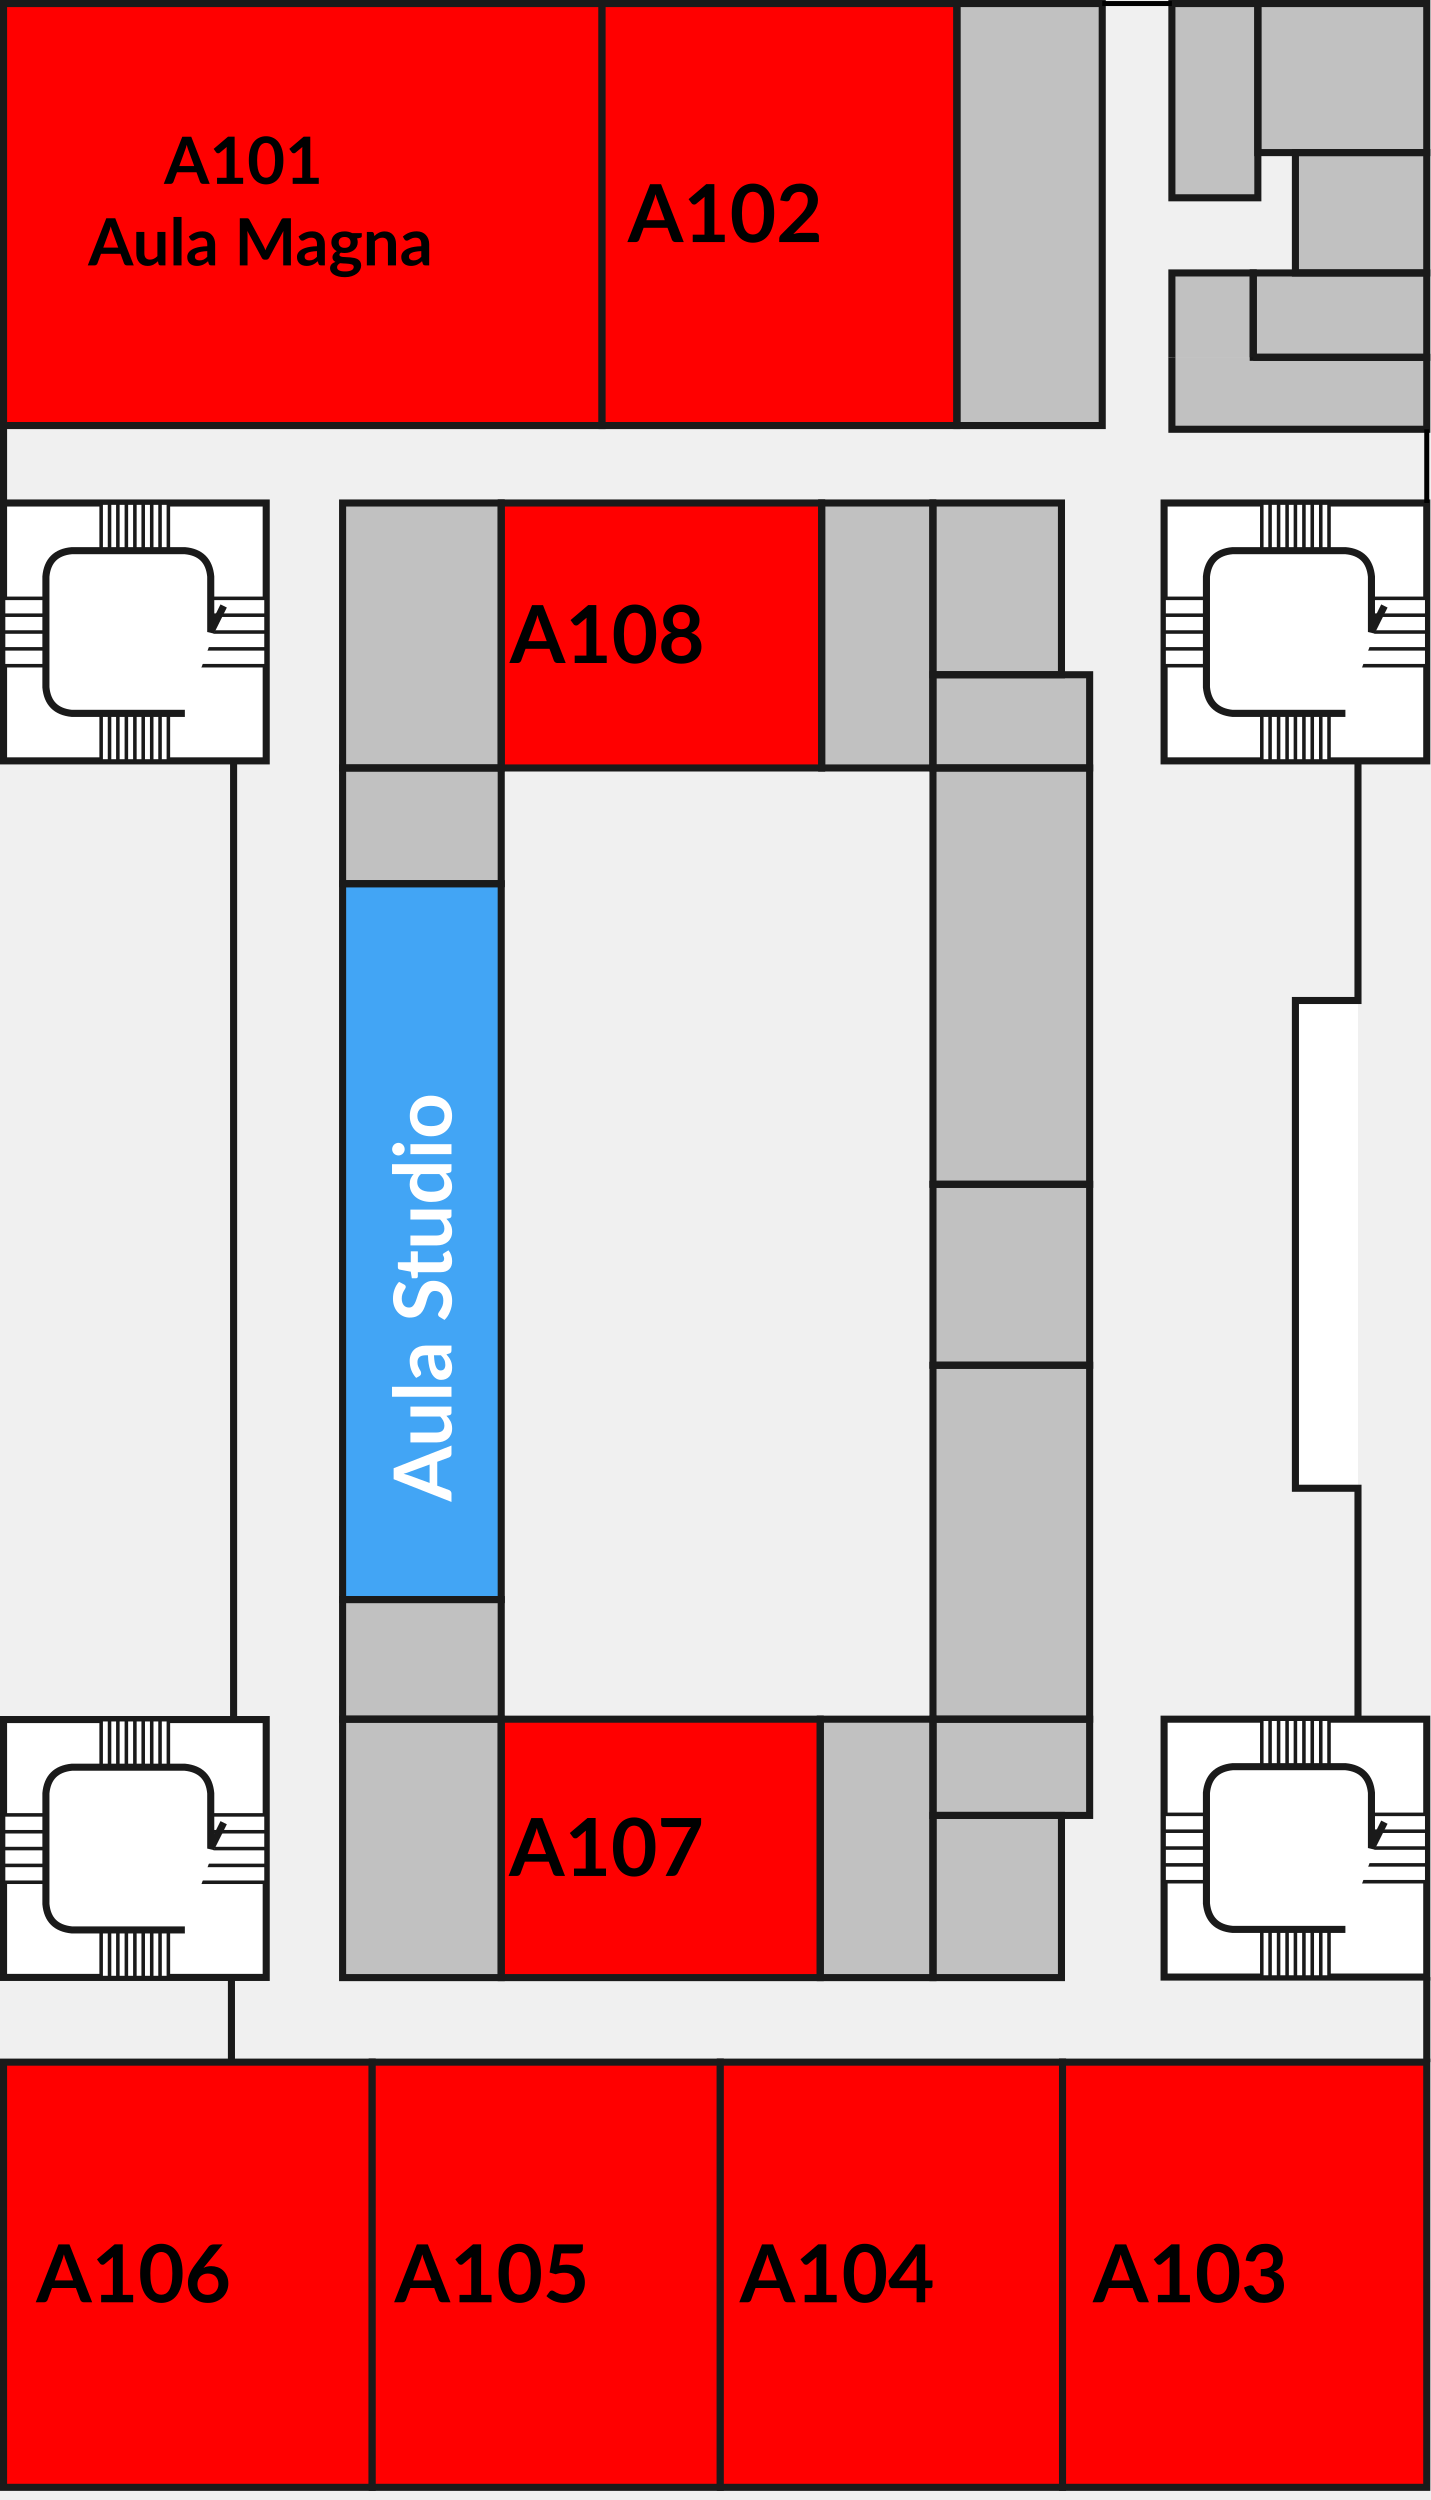
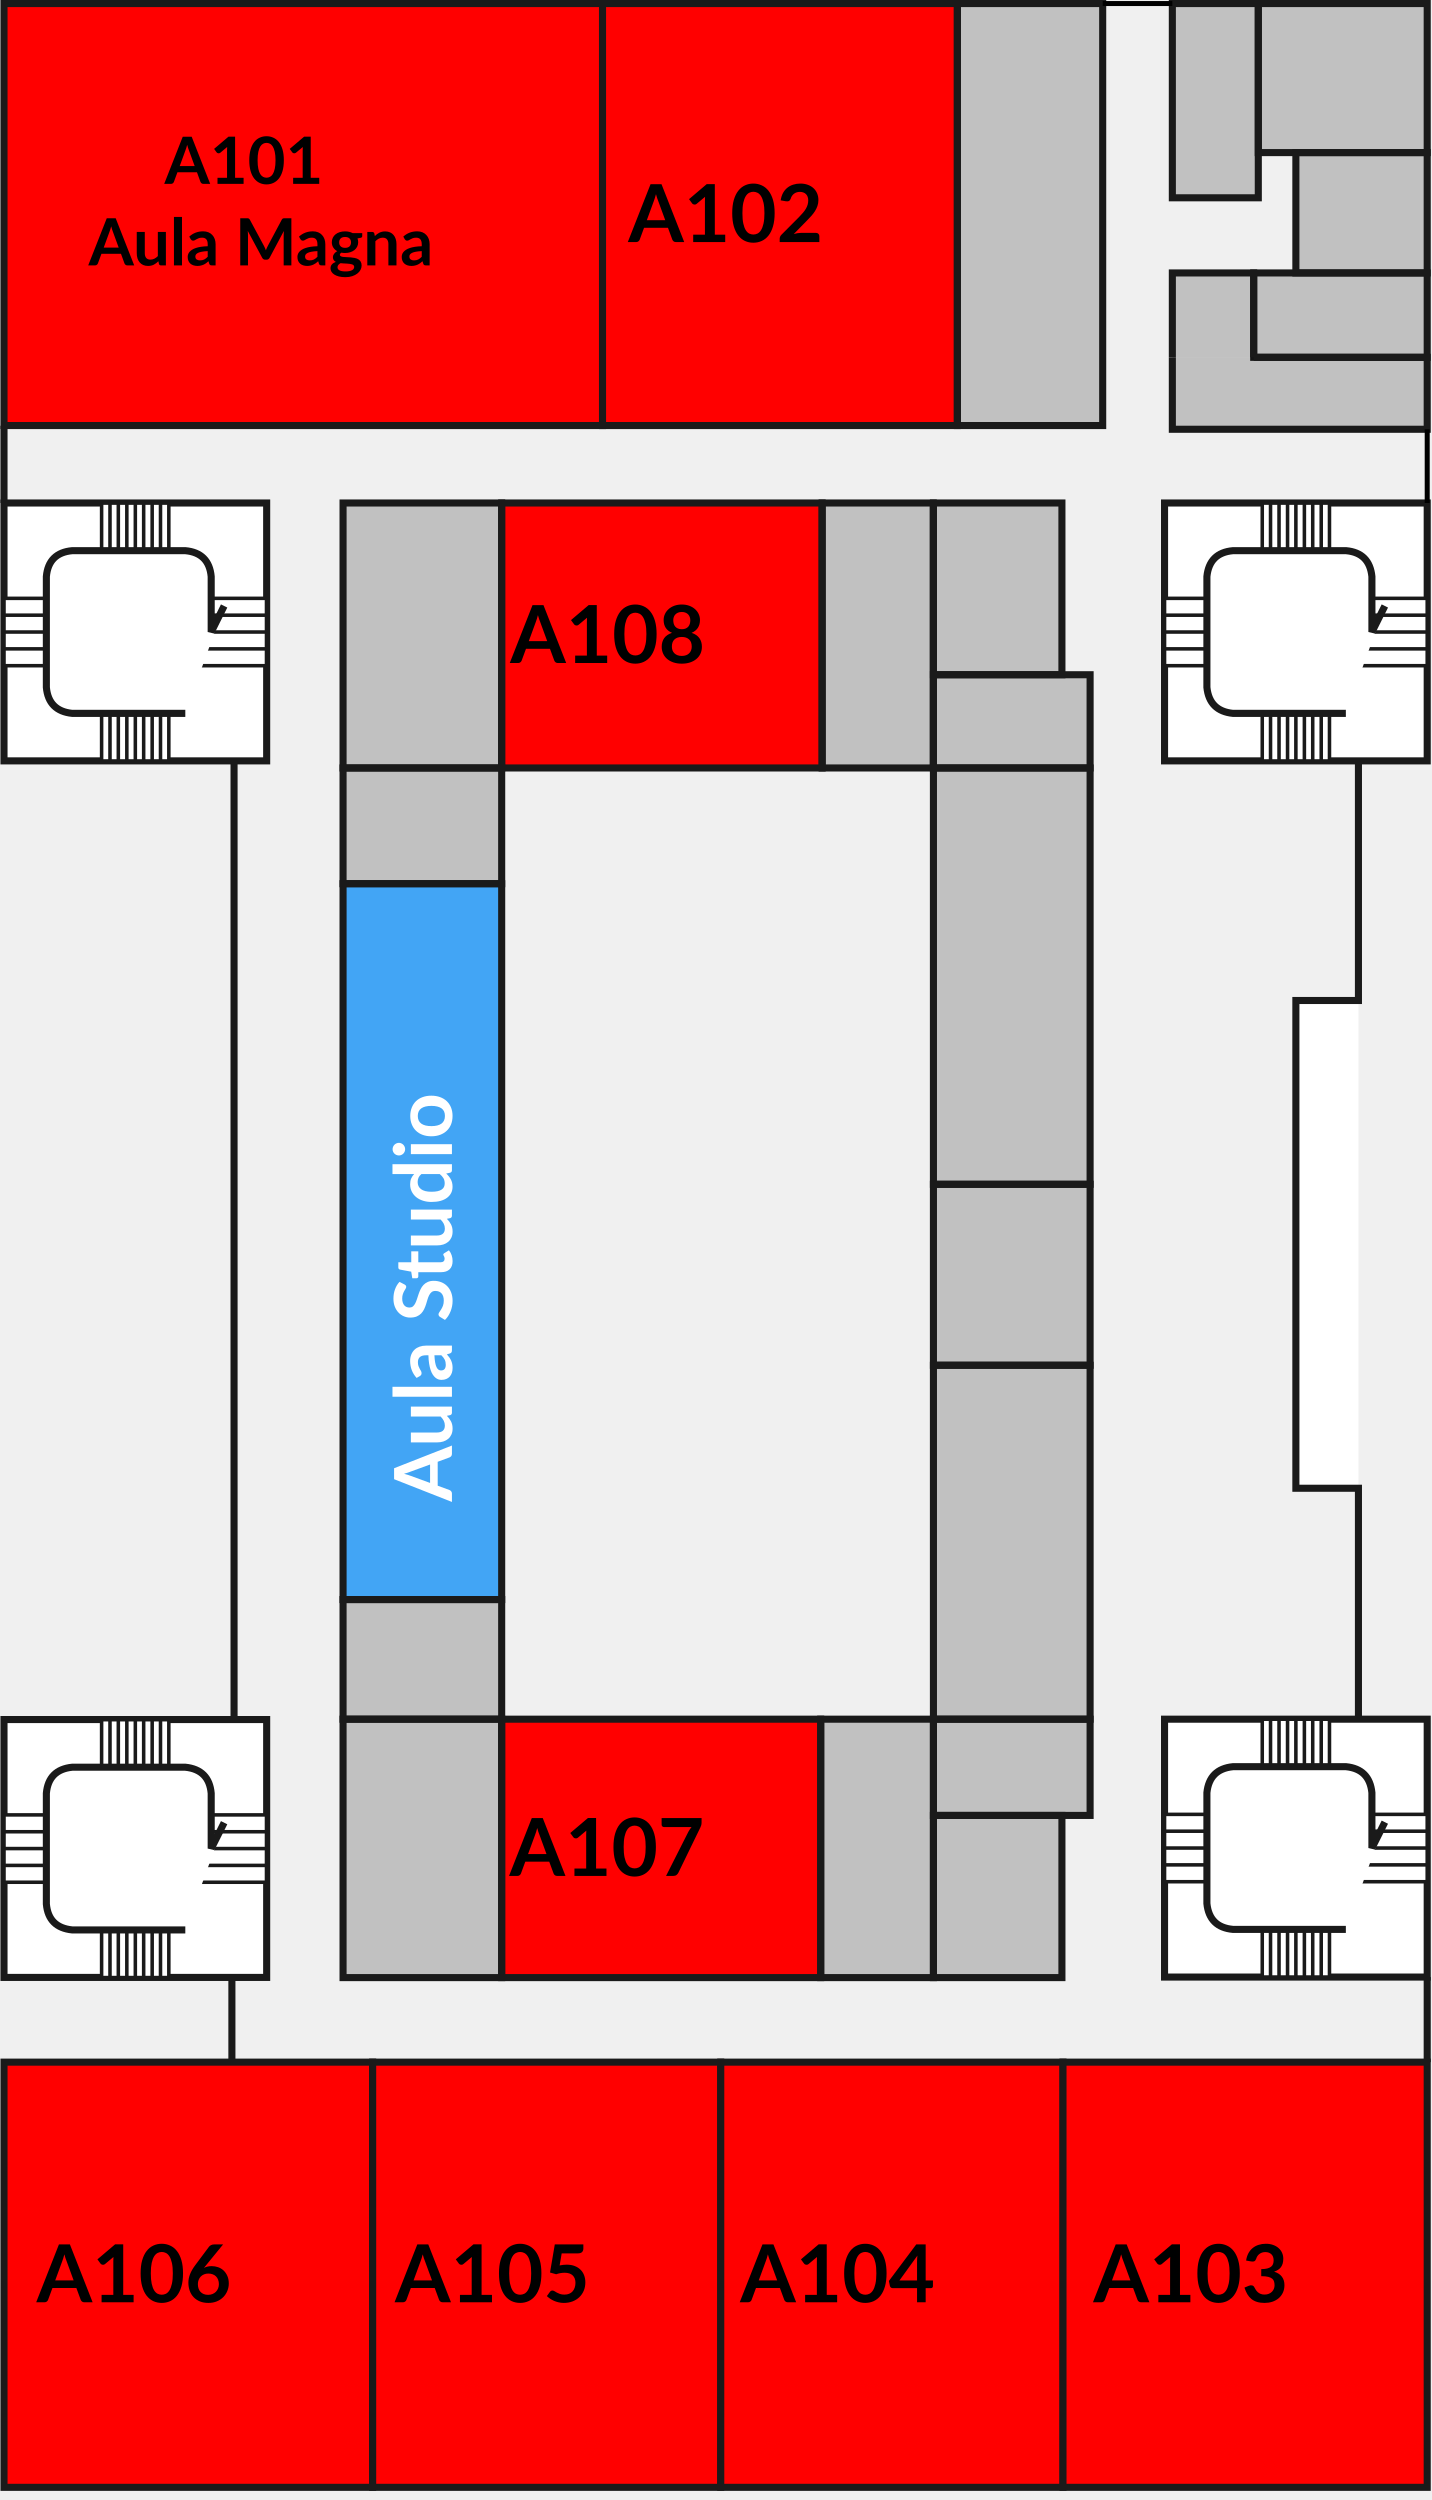
- <svg xmlns="http://www.w3.org/2000/svg" version="1.1" id="svg4463" viewBox="0 0 580.63 1014.878" height="286.421mm" width="163.867mm">
+ <svg xmlns="http://www.w3.org/2000/svg" version="1.1" id="svg4463" viewBox="0 0 580.63 1014.878" height="1083" width="620">
  <defs id="defs4465" />
  <g transform="translate(-16.2721,-22.20401)" id="layer1">
    <rect style="stroke:#1a1a1a;stroke-width:2.878;stroke-miterlimit:4;stroke-dasharray:none;stroke-opacity:1" id="a106" fill="red" y="859.333" x="17.711" height="172.606" width="149.654" />
    <rect style="stroke:#1a1a1a;stroke-width:2.878;stroke-miterlimit:4;stroke-dasharray:none;stroke-opacity:1" id="a105" fill="red" y="859.333" x="167.365" height="172.606" width="141.308" />
    <rect style="stroke:#1a1a1a;stroke-width:2.878;stroke-miterlimit:4;stroke-dasharray:none;stroke-opacity:1" id="a104" fill="red" y="859.333" x="308.673" height="172.606" width="138.934" />
    <rect style="stroke:#1a1a1a;stroke-width:2.878;stroke-miterlimit:4;stroke-dasharray:none;stroke-opacity:1" id="a103" fill="red" y="859.333" x="447.607" height="172.606" width="147.856" />
    <rect style="stroke:#1a1a1a;stroke-width:2.878;stroke-miterlimit:4;stroke-dasharray:none;stroke-opacity:1" id="a107" fill="red" y="720.111" x="219.744" height="104.902" width="129.508" />
    <rect style="fill:#42a5f5;fill-opacity:1;stroke:#1a1a1a;stroke-width:2.878;stroke-miterlimit:4;stroke-dasharray:none;stroke-opacity:1" id="aulaStudio1" y="380.943" x="155.35" height="290.603" width="64.395" />
    <rect style="stroke:#1a1a1a;stroke-width:2.878;stroke-miterlimit:4;stroke-dasharray:none;stroke-opacity:1" id="a101" fill="red" y="23.643" x="17.711" height="171.311" width="242.972" />
    <rect style="stroke:#1a1a1a;stroke-width:2.878;stroke-miterlimit:4;stroke-dasharray:none;stroke-opacity:1" id="a102" fill="red" y="23.643" x="260.683" height="171.311" width="144.042" />
    <rect style="fill-opacity:0.196;stroke:#1a1a1a;stroke-width:2.878;stroke-miterlimit:4;stroke-dasharray:none;stroke-opacity:1" id="rect4028" y="23.643" x="404.726" height="171.311" width="58.998" />
    <rect style="stroke:#1a1a1a;stroke-width:2.878;stroke-miterlimit:4;stroke-dasharray:none;stroke-opacity:1" id="a108" fill="red" y="226.396" x="219.744" height="107.564" width="130.084" />
    <rect style="fill-opacity:0.196;stroke:#1a1a1a;stroke-width:2.878;stroke-miterlimit:4;stroke-dasharray:none;stroke-opacity:1" id="rect4032" y="226.396" x="155.35" height="107.564" width="64.395" />
    <rect style="fill-opacity:0.196;stroke:#1a1a1a;stroke-width:2.878;stroke-miterlimit:4;stroke-dasharray:none;stroke-opacity:1" id="rect4034" y="333.96" x="155.35" height="46.983" width="64.395" />
    <rect style="fill-opacity:0.196;stroke:#1a1a1a;stroke-width:2.878;stroke-miterlimit:4;stroke-dasharray:none;stroke-opacity:1" id="rect4036" y="226.396" x="349.828" height="107.564" width="45.112" />
    <rect style="fill-opacity:0.196;stroke:#1a1a1a;stroke-width:2.878;stroke-miterlimit:4;stroke-dasharray:none;stroke-opacity:1" id="rect4038" y="296.115" x="395.012" height="37.845" width="63.603" />
    <rect style="fill-opacity:0.196;stroke:#1a1a1a;stroke-width:2.878;stroke-miterlimit:4;stroke-dasharray:none;stroke-opacity:1" id="rect4040" y="226.396" x="395.012" height="69.719" width="52.163" />
    <rect style="fill-opacity:0.196;stroke:#1a1a1a;stroke-width:2.878;stroke-miterlimit:4;stroke-dasharray:none;stroke-opacity:1" id="rect4042" y="333.96" x="395.012" height="169.009" width="63.603" />
    <rect style="fill-opacity:0.196;stroke:#1a1a1a;stroke-width:2.878;stroke-miterlimit:4;stroke-dasharray:none;stroke-opacity:1" id="rect4044" y="502.968" x="395.012" height="73.46" width="63.603" />
    <rect style="fill-opacity:0.196;stroke:#1a1a1a;stroke-width:2.878;stroke-miterlimit:4;stroke-dasharray:none;stroke-opacity:1" id="rect4046" y="576.429" x="395.012" height="143.683" width="63.603" />
    <rect style="fill-opacity:0.196;stroke:#1a1a1a;stroke-width:2.878;stroke-miterlimit:4;stroke-dasharray:none;stroke-opacity:1" id="rect4048" y="720.111" x="349.253" height="104.902" width="45.76" />
    <rect style="fill-opacity:0.196;stroke:#1a1a1a;stroke-width:2.878;stroke-miterlimit:4;stroke-dasharray:none;stroke-opacity:1" id="rect4050" y="720.111" x="155.35" height="104.902" width="64.395" />
    <rect style="fill-opacity:0.196;stroke:#1a1a1a;stroke-width:2.878;stroke-miterlimit:4;stroke-dasharray:none;stroke-opacity:1" id="rect4052" y="671.545" x="155.35" height="48.566" width="64.395" />
    <rect style="fill:#ffffff;fill-opacity:1;stroke:#1a1a1a;stroke-width:2.878;stroke-miterlimit:4;stroke-dasharray:none;stroke-opacity:1" id="rect4054" y="720.255" x="17.711" height="104.686" width="106.629" />
    <line class="fil0 str0" x1="111.101" y1="331.082" x2="111.101" y2="720.255" id="line4056" style="stroke:#1a1a1a;stroke-width:2.878;stroke-miterlimit:4;stroke-dasharray:none;stroke-opacity:1" />
    <line class="fil0 str0" x1="17.711" y1="226.396" x2="17.711" y2="195.026" id="line4058" style="stroke:#1a1a1a;stroke-width:2.878;stroke-miterlimit:4;stroke-dasharray:none;stroke-opacity:1" />
    <line class="fil0 str0" x1="110.224" y1="859.333" x2="110.224" y2="825.013" id="line4060" style="stroke:#1a1a1a;stroke-width:2.878;stroke-miterlimit:4;stroke-dasharray:none;stroke-opacity:1" />
    <line class="fil0 str0" x1="595.463" y1="859.333" x2="595.463" y2="824.797" id="line4062" style="stroke:#1a1a1a;stroke-width:2.878;stroke-miterlimit:4;stroke-dasharray:none;stroke-opacity:1" />
    <polyline transform="matrix(0.07194917,0,0,0.07194917,-214.1092,-502.7371)" class="fil0 str0" points="10864,16996 10864,15693 10511,15693 10511,12941 10864,12941 10864,11589 " id="polyline4066" style="fill:#ffffff;fill-opacity:1;stroke:#1a1a1a;stroke-width:40;stroke-miterlimit:4;stroke-dasharray:none;stroke-opacity:1" />
    <rect style="fill-opacity:0.196;stroke:#1a1a1a;stroke-width:2.878;stroke-miterlimit:4;stroke-dasharray:none;stroke-opacity:1" id="rect4068" y="23.643" x="526.895" height="60.509" width="68.568" />
    <rect style="fill-opacity:0.196;stroke:#1a1a1a;stroke-width:2.878;stroke-miterlimit:4;stroke-dasharray:none;stroke-opacity:1" id="rect4070" y="23.643" x="492" height="78.856" width="34.895" />
    <rect style="fill-opacity:0.196;stroke:#1a1a1a;stroke-width:2.878;stroke-miterlimit:4;stroke-dasharray:none;stroke-opacity:1" id="rect4072" y="84.152" x="542.148" height="48.853" width="53.314" />
    <rect style="fill-opacity:0.196;stroke:#1a1a1a;stroke-width:2.878;stroke-miterlimit:4;stroke-dasharray:none;stroke-opacity:1" id="rect4074" y="133.006" x="525.025" height="34.248" width="70.438" />
    <polyline transform="matrix(0.07194917,0,0,0.07194917,-214.1092,-502.7371)" class="fil0 str0" points="10273,9312 11252,9312 11252,9718 9814,9718 9814,9312 " id="polyline4076" style="fill-opacity:0.196;stroke:#1a1a1a;stroke-width:40;stroke-miterlimit:4;stroke-dasharray:none;stroke-opacity:1" />
    <polyline transform="matrix(0.07194917,0,0,0.07194917,-214.1092,-502.7371)" class="fil0 str0" points="9814,9312 9814,8836 10273,8836 10273,9312 " id="polyline4078" style="fill-opacity:0.196;stroke:#1a1a1a;stroke-width:40;stroke-miterlimit:4;stroke-dasharray:none;stroke-opacity:1" />
    <rect style="fill-opacity:0.196;stroke:#1a1a1a;stroke-width:2.878;stroke-miterlimit:4;stroke-dasharray:none;stroke-opacity:1" id="rect4084" y="720.111" x="395.012" height="39.068" width="63.603" />
    <rect style="fill-opacity:0.196;stroke:#1a1a1a;stroke-width:2.878;stroke-miterlimit:4;stroke-dasharray:none;stroke-opacity:1" id="rect4086" y="759.179" x="395.012" height="65.833" width="52.163" />
    <rect style="fill:#ffffff;fill-opacity:1;stroke:#1a1a1a;stroke-width:1.439;stroke-miterlimit:4;stroke-dasharray:none;stroke-opacity:1" id="rect4088" y="758.964" x="84.624" height="27.341" width="39.644" />
    <rect style="fill:#ffffff;fill-opacity:1;stroke:#1a1a1a;stroke-width:1.439;stroke-miterlimit:4;stroke-dasharray:none;stroke-opacity:1" id="rect4090" transform="matrix(0,-1,1,0,0,0)" y="57.333" x="-824.991" height="27.29" width="38.636" />
    <rect style="fill:#ffffff;fill-opacity:1;stroke:#1a1a1a;stroke-width:1.439;stroke-miterlimit:4;stroke-dasharray:none;stroke-opacity:1" id="rect4092" transform="matrix(0,-1,1,0,0,0)" y="57.333" x="-758.956" height="27.29" width="38.636" />
    <rect style="fill:#ffffff;fill-opacity:1;stroke:#1a1a1a;stroke-width:1.439;stroke-miterlimit:4;stroke-dasharray:none;stroke-opacity:1" id="rect4094" y="758.964" x="17.711" height="27.341" width="39.644" />
    <line class="fil0 str0" x1="17.711" y1="772.634" x2="57.355" y2="772.634" id="line4096" style="fill:#ffffff;fill-opacity:1;stroke:#1a1a1a;stroke-width:1.439;stroke-miterlimit:4;stroke-dasharray:none;stroke-opacity:1" />
    <line class="fil0 str0" x1="57.355" y1="765.799" x2="17.711" y2="765.799" id="line4098" style="fill:#ffffff;fill-opacity:1;stroke:#1a1a1a;stroke-width:1.439;stroke-miterlimit:4;stroke-dasharray:none;stroke-opacity:1" />
    <line class="fil0 str0" x1="17.711" y1="779.469" x2="57.355" y2="779.469" id="line4100" style="fill:#ffffff;fill-opacity:1;stroke:#1a1a1a;stroke-width:1.439;stroke-miterlimit:4;stroke-dasharray:none;stroke-opacity:1" />
    <line class="fil0 str0" x1="84.624" y1="772.634" x2="124.268" y2="772.634" id="line4102" style="fill:#ffffff;fill-opacity:1;stroke:#1a1a1a;stroke-width:1.439;stroke-miterlimit:4;stroke-dasharray:none;stroke-opacity:1" />
    <line class="fil0 str0" x1="124.268" y1="765.799" x2="84.624" y2="765.799" id="line4104" style="fill:#ffffff;fill-opacity:1;stroke:#1a1a1a;stroke-width:1.439;stroke-miterlimit:4;stroke-dasharray:none;stroke-opacity:1" />
    <line class="fil0 str0" x1="84.624" y1="779.469" x2="124.268" y2="779.469" id="line4106" style="fill:#ffffff;fill-opacity:1;stroke:#1a1a1a;stroke-width:1.439;stroke-miterlimit:4;stroke-dasharray:none;stroke-opacity:1" />
    <line class="fil0 str0" x1="71.025" y1="758.964" x2="71.025" y2="720.255" id="line4108" style="fill:#ffffff;fill-opacity:1;stroke:#1a1a1a;stroke-width:1.439;stroke-miterlimit:4;stroke-dasharray:none;stroke-opacity:1" />
    <line class="fil0 str0" x1="64.118" y1="720.255" x2="64.118" y2="758.964" id="line4110" style="fill:#ffffff;fill-opacity:1;stroke:#1a1a1a;stroke-width:1.439;stroke-miterlimit:4;stroke-dasharray:none;stroke-opacity:1" />
    <line class="fil0 str0" x1="60.737" y1="720.255" x2="60.737" y2="758.964" id="line4112" style="fill:#ffffff;fill-opacity:1;stroke:#1a1a1a;stroke-width:1.439;stroke-miterlimit:4;stroke-dasharray:none;stroke-opacity:1" />
    <line class="fil0 str0" x1="67.572" y1="758.964" x2="67.572" y2="720.255" id="line4114" style="fill:#ffffff;fill-opacity:1;stroke:#1a1a1a;stroke-width:1.439;stroke-miterlimit:4;stroke-dasharray:none;stroke-opacity:1" />
    <line class="fil0 str0" x1="81.242" y1="758.964" x2="81.242" y2="720.255" id="line4116" style="fill:#ffffff;fill-opacity:1;stroke:#1a1a1a;stroke-width:1.439;stroke-miterlimit:4;stroke-dasharray:none;stroke-opacity:1" />
    <line class="fil0 str0" x1="74.407" y1="720.255" x2="74.407" y2="758.964" id="line4118" style="fill:#ffffff;fill-opacity:1;stroke:#1a1a1a;stroke-width:1.439;stroke-miterlimit:4;stroke-dasharray:none;stroke-opacity:1" />
    <line class="fil0 str0" x1="77.861" y1="758.964" x2="77.861" y2="720.255" id="line4120" style="fill:#ffffff;fill-opacity:1;stroke:#1a1a1a;stroke-width:1.439;stroke-miterlimit:4;stroke-dasharray:none;stroke-opacity:1" />
    <line class="fil0 str0" x1="71.025" y1="825.013" x2="71.025" y2="786.304" id="line4122" style="fill:#ffffff;fill-opacity:1;stroke:#1a1a1a;stroke-width:1.439;stroke-miterlimit:4;stroke-dasharray:none;stroke-opacity:1" />
    <line class="fil0 str0" x1="64.118" y1="786.304" x2="64.118" y2="825.013" id="line4124" style="fill:#ffffff;fill-opacity:1;stroke:#1a1a1a;stroke-width:1.439;stroke-miterlimit:4;stroke-dasharray:none;stroke-opacity:1" />
    <line class="fil0 str0" x1="60.737" y1="786.304" x2="60.737" y2="825.013" id="line4126" style="fill:#ffffff;fill-opacity:1;stroke:#1a1a1a;stroke-width:1.439;stroke-miterlimit:4;stroke-dasharray:none;stroke-opacity:1" />
    <line class="fil0 str0" x1="67.572" y1="825.013" x2="67.572" y2="786.304" id="line4128" style="fill:#ffffff;fill-opacity:1;stroke:#1a1a1a;stroke-width:1.439;stroke-miterlimit:4;stroke-dasharray:none;stroke-opacity:1" />
    <line class="fil0 str0" x1="81.242" y1="825.013" x2="81.242" y2="786.304" id="line4130" style="fill:#ffffff;fill-opacity:1;stroke:#1a1a1a;stroke-width:1.439;stroke-miterlimit:4;stroke-dasharray:none;stroke-opacity:1" />
    <line class="fil0 str0" x1="74.407" y1="786.304" x2="74.407" y2="825.013" id="line4132" style="fill:#ffffff;fill-opacity:1;stroke:#1a1a1a;stroke-width:1.439;stroke-miterlimit:4;stroke-dasharray:none;stroke-opacity:1" />
    <line class="fil0 str0" x1="77.861" y1="825.013" x2="77.861" y2="786.304" id="line4134" style="fill:#ffffff;fill-opacity:1;stroke:#1a1a1a;stroke-width:1.439;stroke-miterlimit:4;stroke-dasharray:none;stroke-opacity:1" />
    <rect style="fill:#ffffff;fill-opacity:1;stroke:#1a1a1a;stroke-width:2.878;stroke-miterlimit:4;stroke-dasharray:none;stroke-opacity:1" id="rect4136" y="226.396" x="17.711" height="104.686" width="106.629" />
    <rect style="fill:#ffffff;fill-opacity:1;stroke:#1a1a1a;stroke-width:1.439;stroke-miterlimit:4;stroke-dasharray:none;stroke-opacity:1" id="rect4138" y="265.104" x="84.624" height="27.341" width="39.644" />
    <rect style="fill:#ffffff;fill-opacity:1;stroke:#1a1a1a;stroke-width:1.439;stroke-miterlimit:4;stroke-dasharray:none;stroke-opacity:1" id="rect4140" transform="matrix(0,-1,1,0,0,0)" y="57.333" x="-331.111" height="27.29" width="38.636" />
    <rect style="fill:#ffffff;fill-opacity:1;stroke:#1a1a1a;stroke-width:1.439;stroke-miterlimit:4;stroke-dasharray:none;stroke-opacity:1" id="rect4142" transform="matrix(0,-1,1,0,0,0)" y="57.333" x="-265.076" height="27.29" width="38.636" />
    <rect style="fill:#ffffff;fill-opacity:1;stroke:#1a1a1a;stroke-width:1.439;stroke-miterlimit:4;stroke-dasharray:none;stroke-opacity:1" id="rect4144" y="265.104" x="17.711" height="27.341" width="39.644" />
    <line class="fil0 str0" x1="17.711" y1="278.775" x2="57.355" y2="278.775" id="line4146" style="fill:#ffffff;fill-opacity:1;stroke:#1a1a1a;stroke-width:1.439;stroke-miterlimit:4;stroke-dasharray:none;stroke-opacity:1" />
    <line class="fil0 str0" x1="57.355" y1="271.94" x2="17.711" y2="271.94" id="line4148" style="fill:#ffffff;fill-opacity:1;stroke:#1a1a1a;stroke-width:1.439;stroke-miterlimit:4;stroke-dasharray:none;stroke-opacity:1" />
    <line class="fil0 str0" x1="17.711" y1="285.61" x2="57.355" y2="285.61" id="line4150" style="fill:#ffffff;fill-opacity:1;stroke:#1a1a1a;stroke-width:1.439;stroke-miterlimit:4;stroke-dasharray:none;stroke-opacity:1" />
    <line class="fil0 str0" x1="84.624" y1="278.775" x2="124.268" y2="278.775" id="line4152" style="fill:#ffffff;fill-opacity:1;stroke:#1a1a1a;stroke-width:1.439;stroke-miterlimit:4;stroke-dasharray:none;stroke-opacity:1" />
    <line class="fil0 str0" x1="124.268" y1="271.94" x2="84.624" y2="271.94" id="line4154" style="fill:#ffffff;fill-opacity:1;stroke:#1a1a1a;stroke-width:1.439;stroke-miterlimit:4;stroke-dasharray:none;stroke-opacity:1" />
    <line class="fil0 str0" x1="84.624" y1="285.61" x2="124.268" y2="285.61" id="line4156" style="fill:#ffffff;fill-opacity:1;stroke:#1a1a1a;stroke-width:1.439;stroke-miterlimit:4;stroke-dasharray:none;stroke-opacity:1" />
    <line class="fil0 str0" x1="71.025" y1="265.104" x2="71.025" y2="226.396" id="line4158" style="fill:#ffffff;fill-opacity:1;stroke:#1a1a1a;stroke-width:1.439;stroke-miterlimit:4;stroke-dasharray:none;stroke-opacity:1" />
    <line class="fil0 str0" x1="64.118" y1="226.396" x2="64.118" y2="265.104" id="line4160" style="fill:#ffffff;fill-opacity:1;stroke:#1a1a1a;stroke-width:1.439;stroke-miterlimit:4;stroke-dasharray:none;stroke-opacity:1" />
    <line class="fil0 str0" x1="60.737" y1="226.396" x2="60.737" y2="265.104" id="line4162" style="fill:#ffffff;fill-opacity:1;stroke:#1a1a1a;stroke-width:1.439;stroke-miterlimit:4;stroke-dasharray:none;stroke-opacity:1" />
    <line class="fil0 str0" x1="67.572" y1="265.104" x2="67.572" y2="226.396" id="line4164" style="fill:#ffffff;fill-opacity:1;stroke:#1a1a1a;stroke-width:1.439;stroke-miterlimit:4;stroke-dasharray:none;stroke-opacity:1" />
    <line class="fil0 str0" x1="81.242" y1="265.104" x2="81.242" y2="226.396" id="line4166" style="fill:#ffffff;fill-opacity:1;stroke:#1a1a1a;stroke-width:1.439;stroke-miterlimit:4;stroke-dasharray:none;stroke-opacity:1" />
    <line class="fil0 str0" x1="74.407" y1="226.396" x2="74.407" y2="265.104" id="line4168" style="fill:#ffffff;fill-opacity:1;stroke:#1a1a1a;stroke-width:1.439;stroke-miterlimit:4;stroke-dasharray:none;stroke-opacity:1" />
    <line class="fil0 str0" x1="77.861" y1="265.104" x2="77.861" y2="226.396" id="line4170" style="fill:#ffffff;fill-opacity:1;stroke:#1a1a1a;stroke-width:1.439;stroke-miterlimit:4;stroke-dasharray:none;stroke-opacity:1" />
    <line class="fil0 str0" x1="71.025" y1="331.082" x2="71.025" y2="292.445" id="line4172" style="fill:#ffffff;fill-opacity:1;stroke:#1a1a1a;stroke-width:1.439;stroke-miterlimit:4;stroke-dasharray:none;stroke-opacity:1" />
    <line class="fil0 str0" x1="64.118" y1="292.445" x2="64.118" y2="331.082" id="line4174" style="fill:#ffffff;fill-opacity:1;stroke:#1a1a1a;stroke-width:1.439;stroke-miterlimit:4;stroke-dasharray:none;stroke-opacity:1" />
    <line class="fil0 str0" x1="60.737" y1="292.445" x2="60.737" y2="331.082" id="line4176" style="fill:#ffffff;fill-opacity:1;stroke:#1a1a1a;stroke-width:1.439;stroke-miterlimit:4;stroke-dasharray:none;stroke-opacity:1" />
    <line class="fil0 str0" x1="67.572" y1="331.082" x2="67.572" y2="292.445" id="line4178" style="fill:#ffffff;fill-opacity:1;stroke:#1a1a1a;stroke-width:1.439;stroke-miterlimit:4;stroke-dasharray:none;stroke-opacity:1" />
    <line class="fil0 str0" x1="81.242" y1="331.082" x2="81.242" y2="292.445" id="line4180" style="fill:#ffffff;fill-opacity:1;stroke:#1a1a1a;stroke-width:1.439;stroke-miterlimit:4;stroke-dasharray:none;stroke-opacity:1" />
    <line class="fil0 str0" x1="74.407" y1="292.445" x2="74.407" y2="331.082" id="line4182" style="fill:#ffffff;fill-opacity:1;stroke:#1a1a1a;stroke-width:1.439;stroke-miterlimit:4;stroke-dasharray:none;stroke-opacity:1" />
    <line class="fil0 str0" x1="77.861" y1="331.082" x2="77.861" y2="292.445" id="line4184" style="fill:#ffffff;fill-opacity:1;stroke:#1a1a1a;stroke-width:1.439;stroke-miterlimit:4;stroke-dasharray:none;stroke-opacity:1" />
    <rect style="fill:#ffffff;fill-opacity:1;stroke:#1a1a1a;stroke-width:2.878;stroke-miterlimit:4;stroke-dasharray:none;stroke-opacity:1" id="rect4186" y="226.396" x="488.834" height="104.686" width="106.629" />
    <rect style="fill:#ffffff;fill-opacity:1;stroke:#1a1a1a;stroke-width:1.439;stroke-miterlimit:4;stroke-dasharray:none;stroke-opacity:1" id="rect4188" y="265.104" x="555.819" height="27.341" width="39.644" />
    <rect style="fill:#ffffff;fill-opacity:1;stroke:#1a1a1a;stroke-width:1.439;stroke-miterlimit:4;stroke-dasharray:none;stroke-opacity:1" id="rect4190" transform="matrix(0,-1,1,0,0,0)" y="528.5" x="-331.111" height="27.29" width="38.636" />
    <rect style="fill:#ffffff;fill-opacity:1;stroke:#1a1a1a;stroke-width:1.439;stroke-miterlimit:4;stroke-dasharray:none;stroke-opacity:1" id="rect4192" transform="matrix(0,-1,1,0,0,0)" y="528.5" x="-265.076" height="27.29" width="38.636" />
    <rect style="fill:#ffffff;fill-opacity:1;stroke:#1a1a1a;stroke-width:1.439;stroke-miterlimit:4;stroke-dasharray:none;stroke-opacity:1" id="rect4194" y="265.104" x="488.834" height="27.341" width="39.644" />
    <line class="fil0 str0" x1="488.834" y1="278.775" x2="528.478" y2="278.775" id="line4196" style="fill:#ffffff;fill-opacity:1;stroke:#1a1a1a;stroke-width:1.439;stroke-miterlimit:4;stroke-dasharray:none;stroke-opacity:1" />
    <line class="fil0 str0" x1="528.478" y1="271.94" x2="488.834" y2="271.94" id="line4198" style="fill:#ffffff;fill-opacity:1;stroke:#1a1a1a;stroke-width:1.439;stroke-miterlimit:4;stroke-dasharray:none;stroke-opacity:1" />
    <line class="fil0 str0" x1="488.834" y1="285.61" x2="528.478" y2="285.61" id="line4200" style="fill:#ffffff;fill-opacity:1;stroke:#1a1a1a;stroke-width:1.439;stroke-miterlimit:4;stroke-dasharray:none;stroke-opacity:1" />
    <line class="fil0 str0" x1="555.819" y1="278.775" x2="595.463" y2="278.775" id="line4202" style="fill:#ffffff;fill-opacity:1;stroke:#1a1a1a;stroke-width:1.439;stroke-miterlimit:4;stroke-dasharray:none;stroke-opacity:1" />
    <line class="fil0 str0" x1="595.463" y1="271.94" x2="555.819" y2="271.94" id="line4204" style="fill:#ffffff;fill-opacity:1;stroke:#1a1a1a;stroke-width:1.439;stroke-miterlimit:4;stroke-dasharray:none;stroke-opacity:1" />
    <line class="fil0 str0" x1="555.819" y1="285.61" x2="595.463" y2="285.61" id="line4206" style="fill:#ffffff;fill-opacity:1;stroke:#1a1a1a;stroke-width:1.439;stroke-miterlimit:4;stroke-dasharray:none;stroke-opacity:1" />
    <line class="fil0 str0" x1="542.148" y1="265.104" x2="542.148" y2="226.396" id="line4208" style="fill:#ffffff;fill-opacity:1;stroke:#1a1a1a;stroke-width:1.439;stroke-miterlimit:4;stroke-dasharray:none;stroke-opacity:1" />
    <line class="fil0 str0" x1="535.313" y1="226.396" x2="535.313" y2="265.104" id="line4210" style="fill:#ffffff;fill-opacity:1;stroke:#1a1a1a;stroke-width:1.439;stroke-miterlimit:4;stroke-dasharray:none;stroke-opacity:1" />
    <line class="fil0 str0" x1="531.86" y1="226.396" x2="531.86" y2="265.104" id="line4212" style="fill:#ffffff;fill-opacity:1;stroke:#1a1a1a;stroke-width:1.439;stroke-miterlimit:4;stroke-dasharray:none;stroke-opacity:1" />
    <line class="fil0 str0" x1="538.767" y1="265.104" x2="538.767" y2="226.396" id="line4214" style="fill:#ffffff;fill-opacity:1;stroke:#1a1a1a;stroke-width:1.439;stroke-miterlimit:4;stroke-dasharray:none;stroke-opacity:1" />
    <line class="fil0 str0" x1="552.437" y1="265.104" x2="552.437" y2="226.396" id="line4216" style="fill:#ffffff;fill-opacity:1;stroke:#1a1a1a;stroke-width:1.439;stroke-miterlimit:4;stroke-dasharray:none;stroke-opacity:1" />
    <line class="fil0 str0" x1="545.602" y1="226.396" x2="545.602" y2="265.104" id="line4218" style="fill:#ffffff;fill-opacity:1;stroke:#1a1a1a;stroke-width:1.439;stroke-miterlimit:4;stroke-dasharray:none;stroke-opacity:1" />
    <line class="fil0 str0" x1="548.984" y1="265.104" x2="548.984" y2="226.396" id="line4220" style="fill:#ffffff;fill-opacity:1;stroke:#1a1a1a;stroke-width:1.439;stroke-miterlimit:4;stroke-dasharray:none;stroke-opacity:1" />
    <line class="fil0 str0" x1="542.148" y1="331.082" x2="542.148" y2="292.445" id="line4222" style="fill:#ffffff;fill-opacity:1;stroke:#1a1a1a;stroke-width:1.439;stroke-miterlimit:4;stroke-dasharray:none;stroke-opacity:1" />
    <line class="fil0 str0" x1="535.313" y1="292.445" x2="535.313" y2="331.082" id="line4224" style="fill:#ffffff;fill-opacity:1;stroke:#1a1a1a;stroke-width:1.439;stroke-miterlimit:4;stroke-dasharray:none;stroke-opacity:1" />
    <line class="fil0 str0" x1="531.86" y1="292.445" x2="531.86" y2="331.082" id="line4226" style="fill:#ffffff;fill-opacity:1;stroke:#1a1a1a;stroke-width:1.439;stroke-miterlimit:4;stroke-dasharray:none;stroke-opacity:1" />
    <line class="fil0 str0" x1="538.767" y1="331.082" x2="538.767" y2="292.445" id="line4228" style="fill:#ffffff;fill-opacity:1;stroke:#1a1a1a;stroke-width:1.439;stroke-miterlimit:4;stroke-dasharray:none;stroke-opacity:1" />
    <line class="fil0 str0" x1="552.437" y1="331.082" x2="552.437" y2="292.445" id="line4230" style="fill:#ffffff;fill-opacity:1;stroke:#1a1a1a;stroke-width:1.439;stroke-miterlimit:4;stroke-dasharray:none;stroke-opacity:1" />
    <line class="fil0 str0" x1="545.602" y1="292.445" x2="545.602" y2="331.082" id="line4232" style="fill:#ffffff;fill-opacity:1;stroke:#1a1a1a;stroke-width:1.439;stroke-miterlimit:4;stroke-dasharray:none;stroke-opacity:1" />
    <line class="fil0 str0" x1="548.984" y1="331.082" x2="548.984" y2="292.445" id="line4234" style="fill:#ffffff;fill-opacity:1;stroke:#1a1a1a;stroke-width:1.439;stroke-miterlimit:4;stroke-dasharray:none;stroke-opacity:1" />
    <rect style="fill:#ffffff;fill-opacity:1;stroke:#1a1a1a;stroke-width:2.878;stroke-miterlimit:4;stroke-dasharray:none;stroke-opacity:1" id="rect4236" y="720.111" x="488.834" height="104.686" width="106.629" />
    <rect style="fill:#ffffff;fill-opacity:1;stroke:#1a1a1a;stroke-width:1.439;stroke-miterlimit:4;stroke-dasharray:none;stroke-opacity:1" id="rect4238" y="758.748" x="555.819" height="27.341" width="39.644" />
    <rect style="fill:#ffffff;fill-opacity:1;stroke:#1a1a1a;stroke-width:1.439;stroke-miterlimit:4;stroke-dasharray:none;stroke-opacity:1" id="rect4240" transform="matrix(0,-1,1,0,0,0)" y="528.5" x="-824.79" height="27.29" width="38.636" />
    <rect style="fill:#ffffff;fill-opacity:1;stroke:#1a1a1a;stroke-width:1.439;stroke-miterlimit:4;stroke-dasharray:none;stroke-opacity:1" id="rect4242" transform="matrix(0,-1,1,0,0,0)" y="528.5" x="-758.755" height="27.29" width="38.636" />
    <rect style="fill:#ffffff;fill-opacity:1;stroke:#1a1a1a;stroke-width:1.439;stroke-miterlimit:4;stroke-dasharray:none;stroke-opacity:1" id="rect4244" y="758.748" x="488.834" height="27.341" width="39.644" />
    <line class="fil0 str0" x1="488.834" y1="772.418" x2="528.478" y2="772.418" id="line4246" style="fill:#ffffff;fill-opacity:1;stroke:#1a1a1a;stroke-width:1.439;stroke-miterlimit:4;stroke-dasharray:none;stroke-opacity:1" />
    <line class="fil0 str0" x1="528.478" y1="765.583" x2="488.834" y2="765.583" id="line4248" style="fill:#ffffff;fill-opacity:1;stroke:#1a1a1a;stroke-width:1.439;stroke-miterlimit:4;stroke-dasharray:none;stroke-opacity:1" />
    <line class="fil0 str0" x1="488.834" y1="779.253" x2="528.478" y2="779.253" id="line4250" style="fill:#ffffff;fill-opacity:1;stroke:#1a1a1a;stroke-width:1.439;stroke-miterlimit:4;stroke-dasharray:none;stroke-opacity:1" />
    <line class="fil0 str0" x1="555.819" y1="772.418" x2="595.463" y2="772.418" id="line4252" style="fill:#ffffff;fill-opacity:1;stroke:#1a1a1a;stroke-width:1.439;stroke-miterlimit:4;stroke-dasharray:none;stroke-opacity:1" />
    <line class="fil0 str0" x1="595.463" y1="765.583" x2="555.819" y2="765.583" id="line4254" style="fill:#ffffff;fill-opacity:1;stroke:#1a1a1a;stroke-width:1.439;stroke-miterlimit:4;stroke-dasharray:none;stroke-opacity:1" />
    <line class="fil0 str0" x1="555.819" y1="779.253" x2="595.463" y2="779.253" id="line4256" style="fill:#ffffff;fill-opacity:1;stroke:#1a1a1a;stroke-width:1.439;stroke-miterlimit:4;stroke-dasharray:none;stroke-opacity:1" />
    <line class="fil0 str0" x1="542.148" y1="758.748" x2="542.148" y2="720.111" id="line4258" style="fill:#ffffff;fill-opacity:1;stroke:#1a1a1a;stroke-width:1.439;stroke-miterlimit:4;stroke-dasharray:none;stroke-opacity:1" />
    <line class="fil0 str0" x1="535.313" y1="720.111" x2="535.313" y2="758.748" id="line4260" style="fill:#ffffff;fill-opacity:1;stroke:#1a1a1a;stroke-width:1.439;stroke-miterlimit:4;stroke-dasharray:none;stroke-opacity:1" />
    <line class="fil0 str0" x1="531.86" y1="720.111" x2="531.86" y2="758.748" id="line4262" style="fill:#ffffff;fill-opacity:1;stroke:#1a1a1a;stroke-width:1.439;stroke-miterlimit:4;stroke-dasharray:none;stroke-opacity:1" />
    <line class="fil0 str0" x1="538.767" y1="758.748" x2="538.767" y2="720.111" id="line4264" style="fill:#ffffff;fill-opacity:1;stroke:#1a1a1a;stroke-width:1.439;stroke-miterlimit:4;stroke-dasharray:none;stroke-opacity:1" />
    <line class="fil0 str0" x1="552.437" y1="758.748" x2="552.437" y2="720.111" id="line4266" style="fill:#ffffff;fill-opacity:1;stroke:#1a1a1a;stroke-width:1.439;stroke-miterlimit:4;stroke-dasharray:none;stroke-opacity:1" />
    <line class="fil0 str0" x1="545.602" y1="720.111" x2="545.602" y2="758.748" id="line4268" style="fill:#ffffff;fill-opacity:1;stroke:#1a1a1a;stroke-width:1.439;stroke-miterlimit:4;stroke-dasharray:none;stroke-opacity:1" />
    <line class="fil0 str0" x1="548.984" y1="758.748" x2="548.984" y2="720.111" id="line4270" style="fill:#ffffff;fill-opacity:1;stroke:#1a1a1a;stroke-width:1.439;stroke-miterlimit:4;stroke-dasharray:none;stroke-opacity:1" />
    <line class="fil0 str0" x1="542.148" y1="824.797" x2="542.148" y2="786.088" id="line4272" style="fill:#ffffff;fill-opacity:1;stroke:#1a1a1a;stroke-width:1.439;stroke-miterlimit:4;stroke-dasharray:none;stroke-opacity:1" />
    <line class="fil0 str0" x1="535.313" y1="786.088" x2="535.313" y2="824.797" id="line4274" style="fill:#ffffff;fill-opacity:1;stroke:#1a1a1a;stroke-width:1.439;stroke-miterlimit:4;stroke-dasharray:none;stroke-opacity:1" />
    <line class="fil0 str0" x1="531.86" y1="786.088" x2="531.86" y2="824.797" id="line4276" style="fill:#ffffff;fill-opacity:1;stroke:#1a1a1a;stroke-width:1.439;stroke-miterlimit:4;stroke-dasharray:none;stroke-opacity:1" />
    <line class="fil0 str0" x1="538.767" y1="824.797" x2="538.767" y2="786.088" id="line4278" style="fill:#ffffff;fill-opacity:1;stroke:#1a1a1a;stroke-width:1.439;stroke-miterlimit:4;stroke-dasharray:none;stroke-opacity:1" />
    <line class="fil0 str0" x1="552.437" y1="824.797" x2="552.437" y2="786.088" id="line4280" style="fill:#ffffff;fill-opacity:1;stroke:#1a1a1a;stroke-width:1.439;stroke-miterlimit:4;stroke-dasharray:none;stroke-opacity:1" />
    <line class="fil0 str0" x1="545.602" y1="786.088" x2="545.602" y2="824.797" id="line4282" style="fill:#ffffff;fill-opacity:1;stroke:#1a1a1a;stroke-width:1.439;stroke-miterlimit:4;stroke-dasharray:none;stroke-opacity:1" />
    <line class="fil0 str0" x1="548.984" y1="824.797" x2="548.984" y2="786.088" id="line4284" style="fill:#ffffff;fill-opacity:1;stroke:#1a1a1a;stroke-width:1.439;stroke-miterlimit:4;stroke-dasharray:none;stroke-opacity:1" />
    <path style="fill:#ffffff;fill-opacity:1;stroke:#1a1a1a;stroke-width:2.878;stroke-miterlimit:4;stroke-dasharray:none;stroke-opacity:1" id="path4286" d="m 91.315,311.799 -45.904,0 c -6.403,-0.648 -9.929,-4.173 -10.505,-10.577 l 0,-44.968 c 0.576,-6.403 4.101,-9.929 10.505,-10.505 l 45.904,0 c 6.403,0.576 9.929,4.101 10.505,10.505 l 0,22.52 5.252,-10.577" />
    <path style="fill:#ffffff;fill-opacity:1;stroke:#1a1a1a;stroke-width:2.878;stroke-miterlimit:4;stroke-dasharray:none;stroke-opacity:1" id="path4288" d="m 562.438,311.799 -45.832,0 c -6.403,-0.648 -9.929,-4.173 -10.577,-10.577 l 0,-44.968 c 0.648,-6.403 4.173,-9.929 10.577,-10.505 l 45.904,0 c 6.403,0.576 9.857,4.101 10.505,10.505 l 0,22.52 5.252,-10.577" />
    <path style="fill:#ffffff;fill-opacity:1;stroke:#1a1a1a;stroke-width:2.878;stroke-miterlimit:4;stroke-dasharray:none;stroke-opacity:1" id="path4290" d="m 91.315,805.659 -45.904,0 C 39.008,805.011 35.482,801.557 34.907,795.154 l 0,-44.968 c 0.576,-6.403 4.101,-9.929 10.505,-10.577 l 45.904,0 c 6.403,0.648 9.929,4.173 10.505,10.577 l 0,22.448 5.252,-10.505" />
    <path style="fill:#ffffff;fill-opacity:1;stroke:#1a1a1a;stroke-width:2.878;stroke-miterlimit:4;stroke-dasharray:none;stroke-opacity:1" id="path4292" d="m 562.438,805.443 -45.832,0 c -6.403,-0.576 -9.929,-4.101 -10.577,-10.505 l 0,-44.968 c 0.648,-6.403 4.173,-9.929 10.577,-10.577 l 45.904,0 c 6.403,0.648 9.857,4.173 10.505,10.577 l 0,22.448 5.252,-10.505" />
    <path style="stroke:#000000;stroke-width:2.031px;stroke-linecap:butt;stroke-linejoin:miter;stroke-opacity:1" id="path4035" d="m 463.724,23.643 28.276,0" />
    <path style="stroke:#000000;stroke-width:2.031px;stroke-linecap:butt;stroke-linejoin:miter;stroke-opacity:1" id="path4037" d="m 595.463,196.465 0,29.931" />
    <text style="font-style:normal;font-weight:normal;font-size:26.474px;line-height:125%;font-family:Sans;letter-spacing:0px;word-spacing:0px;fill-opacity:1;stroke:none" xml:space="preserve" id="a101t" y="96.848" x="139.197">
      <tspan style="font-style:normal;font-variant:normal;font-weight:bold;font-stretch:normal;font-family:Lato;text-align:center;text-anchor:middle" id="tspan3128" y="96.848" x="139.197">A101</tspan>
      <tspan style="font-style:normal;font-variant:normal;font-weight:bold;font-stretch:normal;font-family:Lato;text-align:center;text-anchor:middle" id="tspan3130" y="129.941" x="139.197">Aula Magna</tspan>
    </text>
    <text style="font-style:normal;font-weight:normal;font-size:34.132px;line-height:125%;font-family:Sans;letter-spacing:0px;word-spacing:0px;fill-opacity:1;fill-rule:evenodd;stroke:none" xml:space="preserve" id="a102t" y="120.475" x="332.846">
      <tspan style="font-style:normal;font-variant:normal;font-weight:bold;font-stretch:normal;font-size:32.489px;font-family:Lato;text-align:center;text-anchor:middle" id="tspan3130-4" y="120.475" x="332.846">A102</tspan>
    </text>
    <text style="font-style:normal;font-weight:normal;font-size:34.132px;line-height:125%;font-family:Sans;letter-spacing:0px;word-spacing:0px;fill-opacity:1;fill-rule:evenodd;stroke:none" xml:space="preserve" id="a108t" y="291.355" x="284.928">
      <tspan style="font-style:normal;font-variant:normal;font-weight:bold;font-stretch:normal;font-size:32.489px;font-family:Lato;text-align:center;text-anchor:middle" id="tspan3179" y="291.355" x="284.928">A108</tspan>
    </text>
    <text style="font-style:normal;font-weight:normal;font-size:34.132px;line-height:125%;font-family:Sans;letter-spacing:0px;word-spacing:0px;fill-opacity:1;fill-rule:evenodd;stroke:none" xml:space="preserve" id="a107t" y="783.739" x="284.64">
      <tspan style="font-style:normal;font-variant:normal;font-weight:bold;font-stretch:normal;font-size:32.489px;font-family:Lato;text-align:center;text-anchor:middle" id="tspan3204" y="783.739" x="284.64">A107</tspan>
    </text>
    <text style="font-style:normal;font-weight:normal;font-size:34.132px;line-height:125%;font-family:Sans;letter-spacing:0px;word-spacing:0px;fill-opacity:1;fill-rule:evenodd;stroke:none" xml:space="preserve" id="aula_studio1t" transform="matrix(0,-1,1,0,0,0)" y="199.552" x="-526.644">
      <tspan style="font-style:normal;font-variant:normal;font-weight:bold;font-stretch:normal;font-size:32.489px;font-family:Lato;text-align:center;text-anchor:middle;fill:#ffffff" id="tspan3204-2" y="199.552" x="-526.644">Aula Studio</tspan>
    </text>
    <text style="font-style:normal;font-weight:normal;font-size:34.132px;line-height:125%;font-family:Sans;letter-spacing:0px;word-spacing:0px;fill-opacity:1;fill-rule:evenodd;stroke:none" xml:space="preserve" id="a103t" y="956.812" x="521.676">
      <tspan style="font-style:normal;font-variant:normal;font-weight:bold;font-stretch:normal;font-size:32.489px;font-family:Lato;text-align:center;text-anchor:middle" id="tspan3204-5" y="956.812" x="521.676">A103</tspan>
    </text>
    <text style="font-style:normal;font-weight:normal;font-size:34.132px;line-height:125%;font-family:Sans;letter-spacing:0px;word-spacing:0px;fill-opacity:1;fill-rule:evenodd;stroke:none" xml:space="preserve" id="a104t" y="956.812" x="378.282">
      <tspan style="font-style:normal;font-variant:normal;font-weight:bold;font-stretch:normal;font-size:32.489px;font-family:Lato;text-align:center;text-anchor:middle" id="tspan3204-1" y="956.812" x="378.282">A104</tspan>
    </text>
    <text style="font-style:normal;font-weight:normal;font-size:34.132px;line-height:125%;font-family:Sans;letter-spacing:0px;word-spacing:0px;fill-opacity:1;fill-rule:evenodd;stroke:none" xml:space="preserve" id="a105t" y="956.812" x="238.161">
      <tspan style="font-style:normal;font-variant:normal;font-weight:bold;font-stretch:normal;font-size:32.489px;font-family:Lato;text-align:center;text-anchor:middle" id="tspan3204-11" y="956.812" x="238.161">A105</tspan>
    </text>
    <text style="font-style:normal;font-weight:normal;font-size:34.132px;line-height:125%;font-family:Sans;letter-spacing:0px;word-spacing:0px;fill-opacity:1;fill-rule:evenodd;stroke:none" xml:space="preserve" id="a106t" y="956.812" x="92.68">
      <tspan style="font-style:normal;font-variant:normal;font-weight:bold;font-stretch:normal;font-size:32.489px;font-family:Lato;text-align:center;text-anchor:middle" id="tspan3204-7" y="956.812" x="92.68">A106</tspan>
    </text>
  </g>
</svg>
